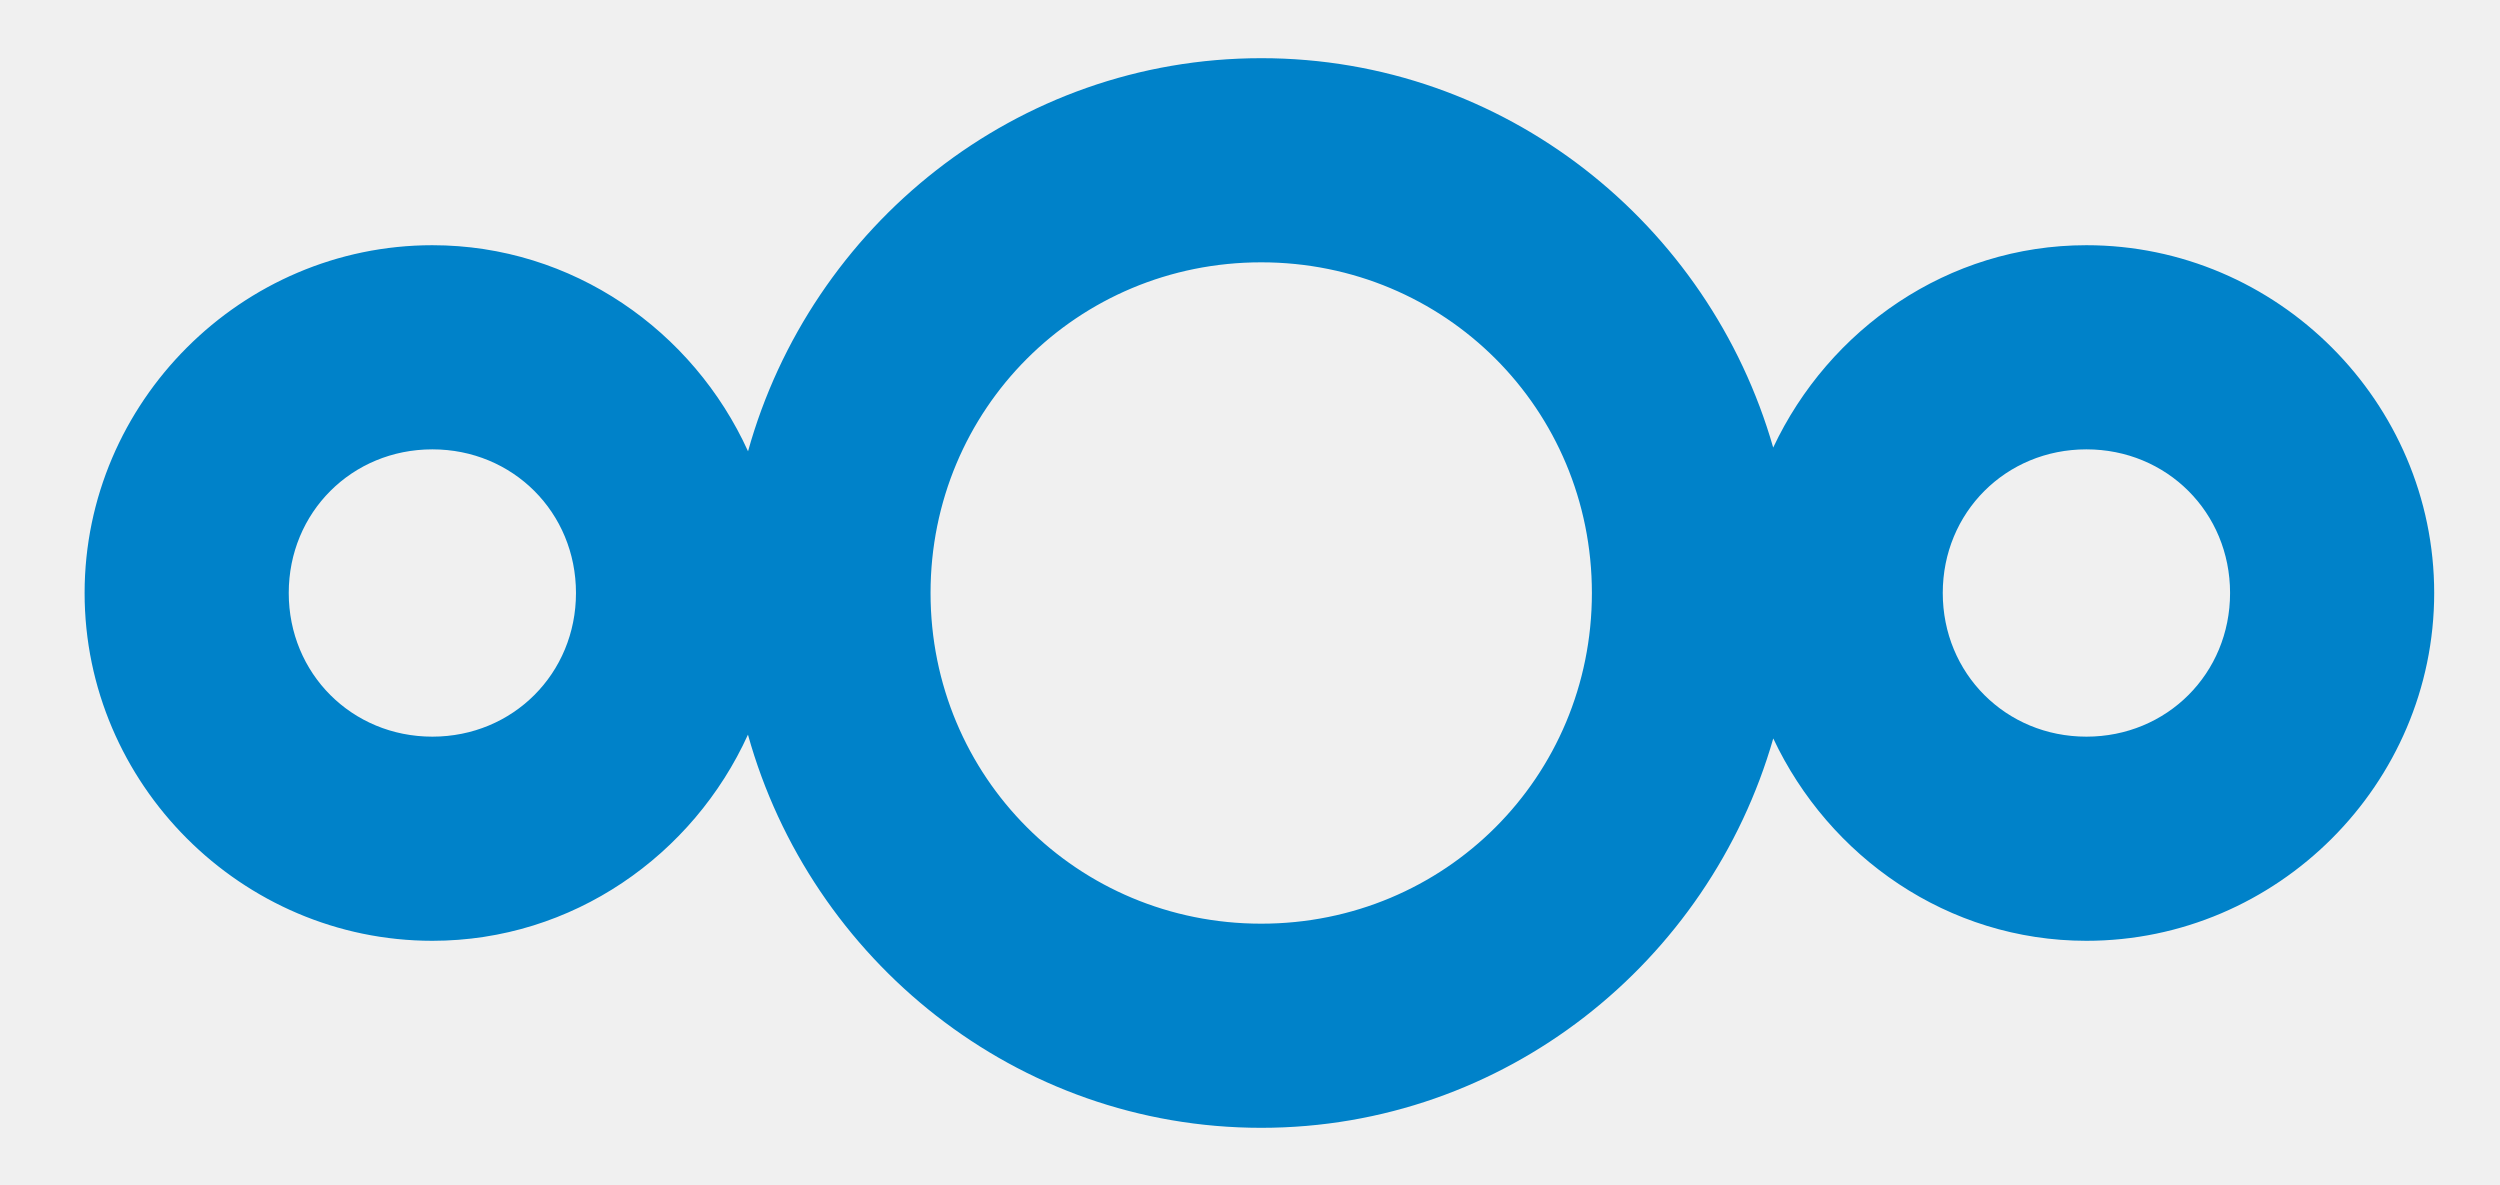
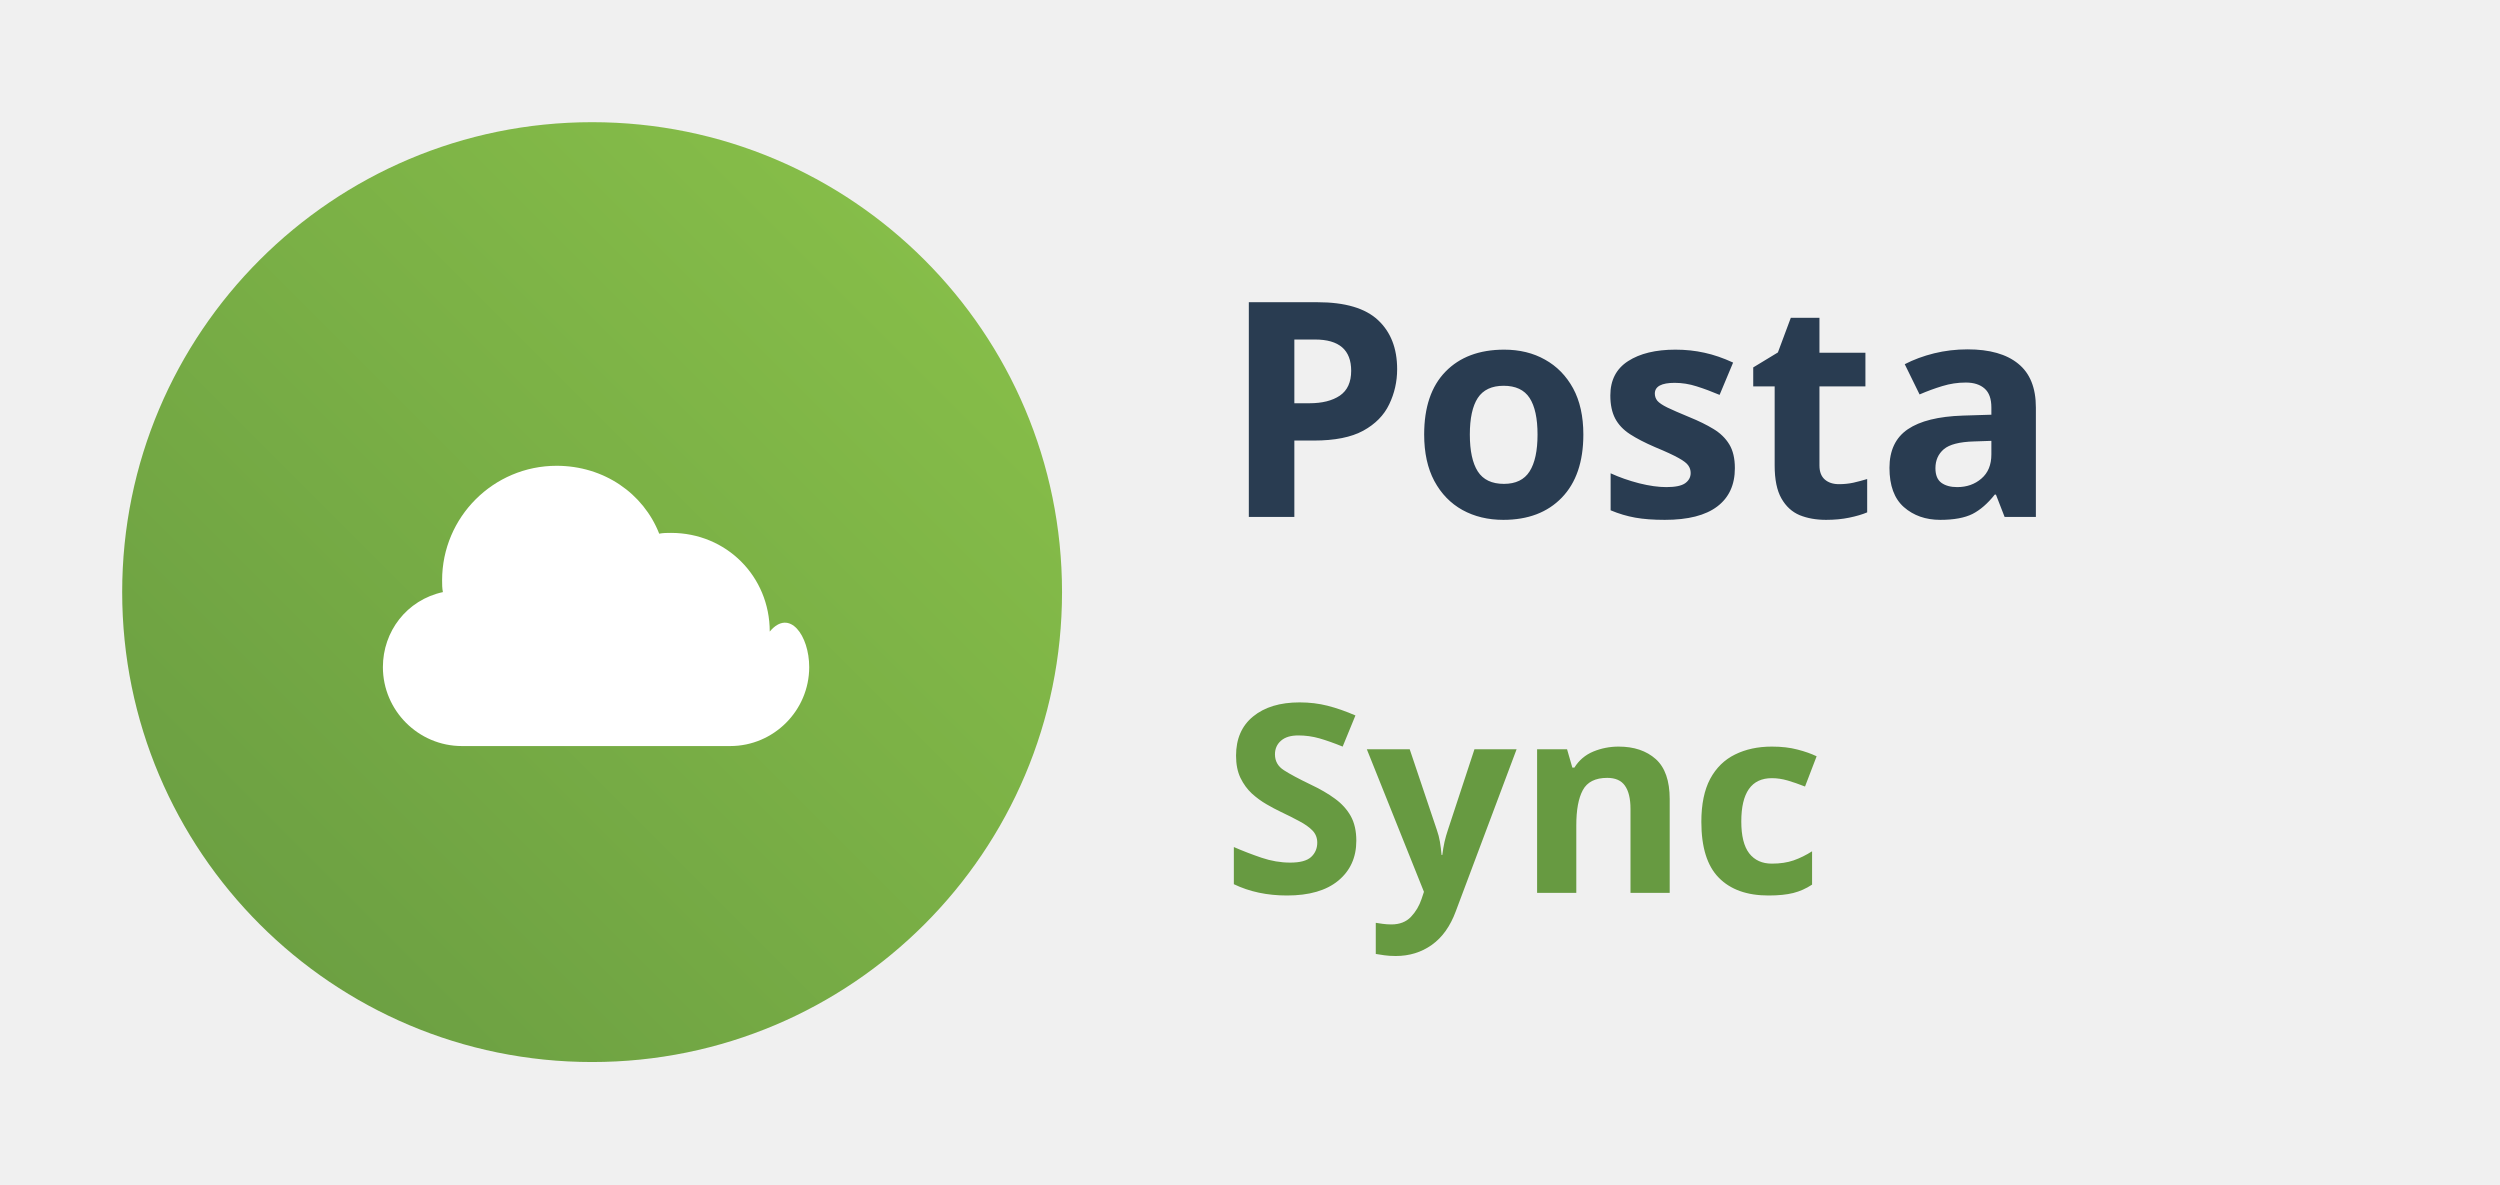
- <svg xmlns="http://www.w3.org/2000/svg" xml:space="preserve" height="126" viewBox="0 0 266 126.002" width="266" version="1.1" y="0px" x="0px" enable-background="new 0 0 196.6 72">
-   <path style="color-rendering:auto;text-decoration-color:#000000;color:#000000;isolation:auto;mix-blend-mode:normal;shape-rendering:auto;solid-color:#000000;block-progression:tb;text-decoration-line:none;image-rendering:auto;white-space:normal;text-indent:0;enable-background:accumulate;text-transform:none;text-decoration-style:solid" fill="#0082c9" d="m134.19 6.191c-26.05 0.003-47.917 17.835-54.6 41.827-5.832-12.832-18.671-21.926-33.588-21.927-20.305 0.002-37 16.697-37.002 37.002-0.004 20.309 16.693 37.008 37.002 37.01 14.918-0.002 27.748-9.101 33.58-21.935 6.68 23.995 28.558 41.832 54.608 41.834 25.904 0.002 47.668-17.641 54.486-41.43 5.927 12.596 18.568 21.529 33.314 21.531 20.313 0.004 37.013-16.697 37.01-37.01-0.002-20.309-16.701-37.006-37.01-37.002-14.746 0.002-27.395 8.933-33.321 21.531-6.81-23.79-28.57-41.433-54.47-41.431zm0 21.721c19.561-0.001 35.186 15.62 35.188 35.181 0.001 19.563-15.625 35.19-35.188 35.188-19.56-0.001-35.182-15.627-35.18-35.188 0.002-19.559 15.62-35.179 35.18-35.181zm-88.188 19.9c8.569 0.001 15.28 6.712 15.281 15.281 0.002 8.571-6.71 15.288-15.281 15.289-8.571-0.001-15.283-6.718-15.281-15.289 0.001-8.569 6.712-15.28 15.281-15.281zm175.99 0c8.57-0.002 15.288 6.71 15.289 15.281 0.002 8.573-6.716 15.29-15.289 15.289-8.571-0.001-15.283-6.718-15.281-15.289 0.001-8.569 6.712-15.28 15.281-15.281z" />
+ <svg xmlns="http://www.w3.org/2000/svg" version="1.1" viewBox="0 0 266 126" width="266" height="126">
+   <defs>
+     <linearGradient id="wpLogoGradient" x1="0%" y1="100%" x2="100%" y2="0%">
+       <stop offset="0%" style="stop-color:#679a41" />
+       <stop offset="100%" style="stop-color:#8bc34a" />
+     </linearGradient>
+   </defs>
+   <g transform="translate(10,10)">
+     <circle cx="53" cy="53" r="50" style="fill:url(#wpLogoGradient);" />
+     <g transform="translate(53,53) scale(0.42) translate(-75,-75)">
+       <path d="M 120,85 C 120,71 109,60 95,60 C 94,60 93,60 92,60.2 C 88,50 78,43 66,43 C 50,43 37,56 37,72 C 37,73 37,74 37.2,75 C 28,77 22,85 22,94 C 22,105 31,114 42,114 L 110,114 C 121,114 130,105 130,94 C 130,86 125,79 120,85 Z" style="fill:#ffffff;" />
+     </g>
+   </g>
+   <text x="130" y="55" style="font-family:sans-serif;font-weight:bold;font-size:32px;fill:#293c51;">Posta</text>
+   <text x="130" y="95" style="font-family:sans-serif;font-weight:600;font-size:28px;fill:#679a41;">Sync</text>
</svg>
